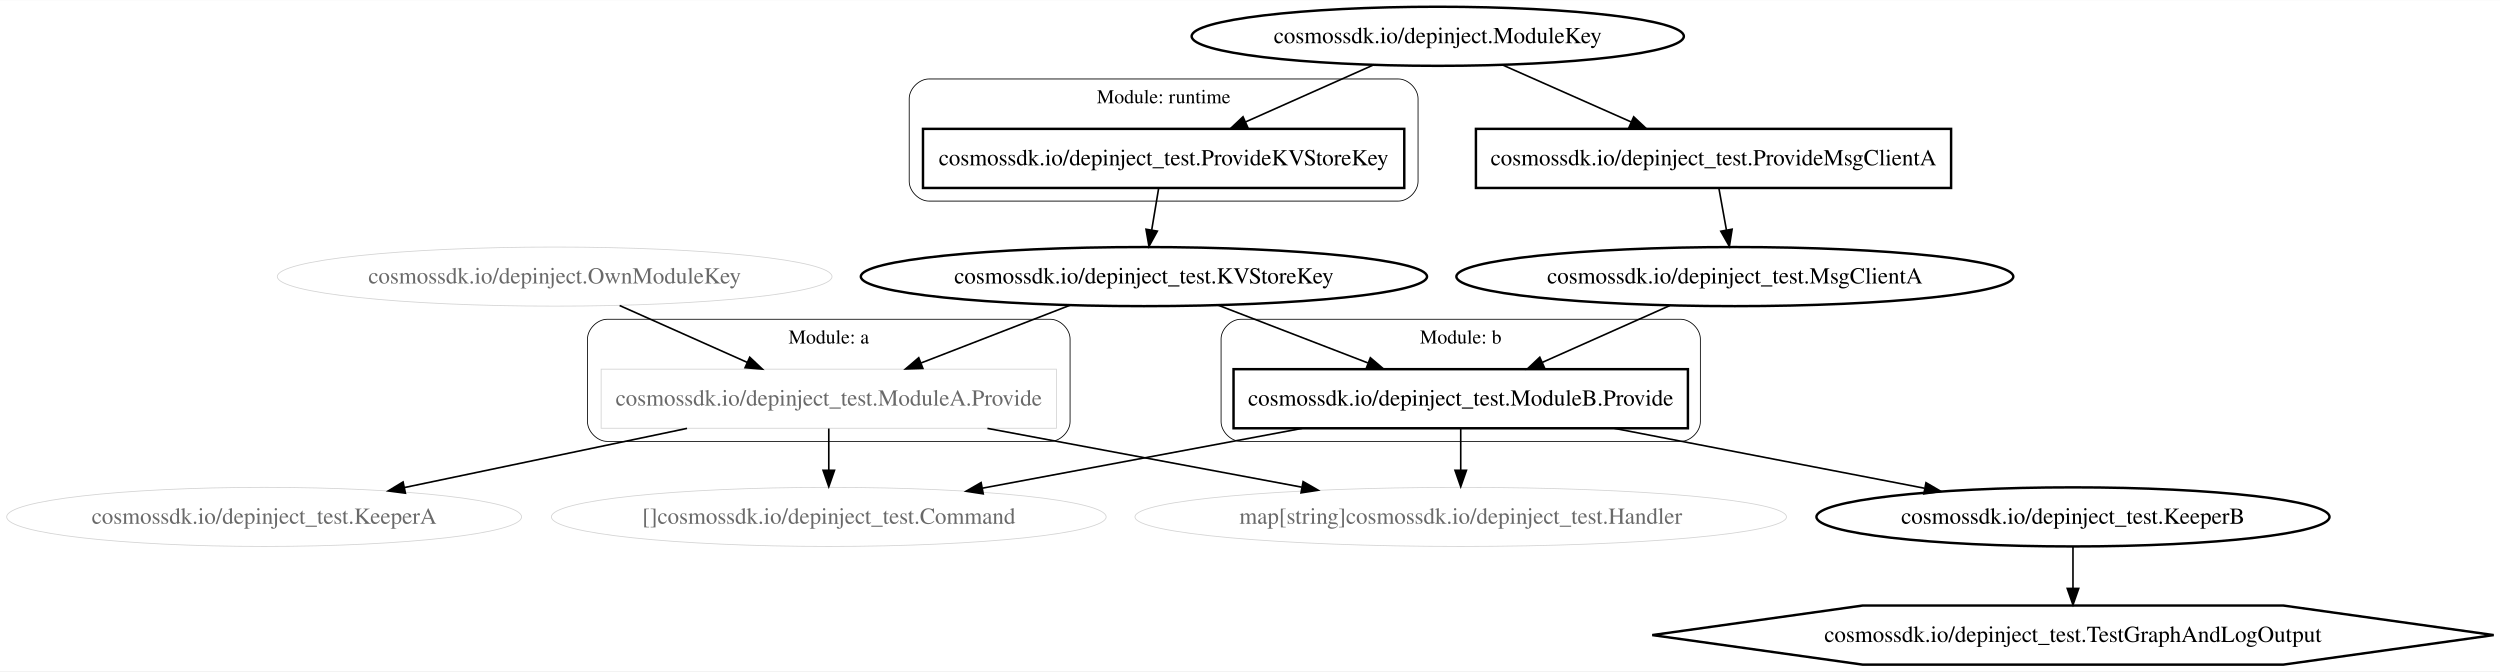
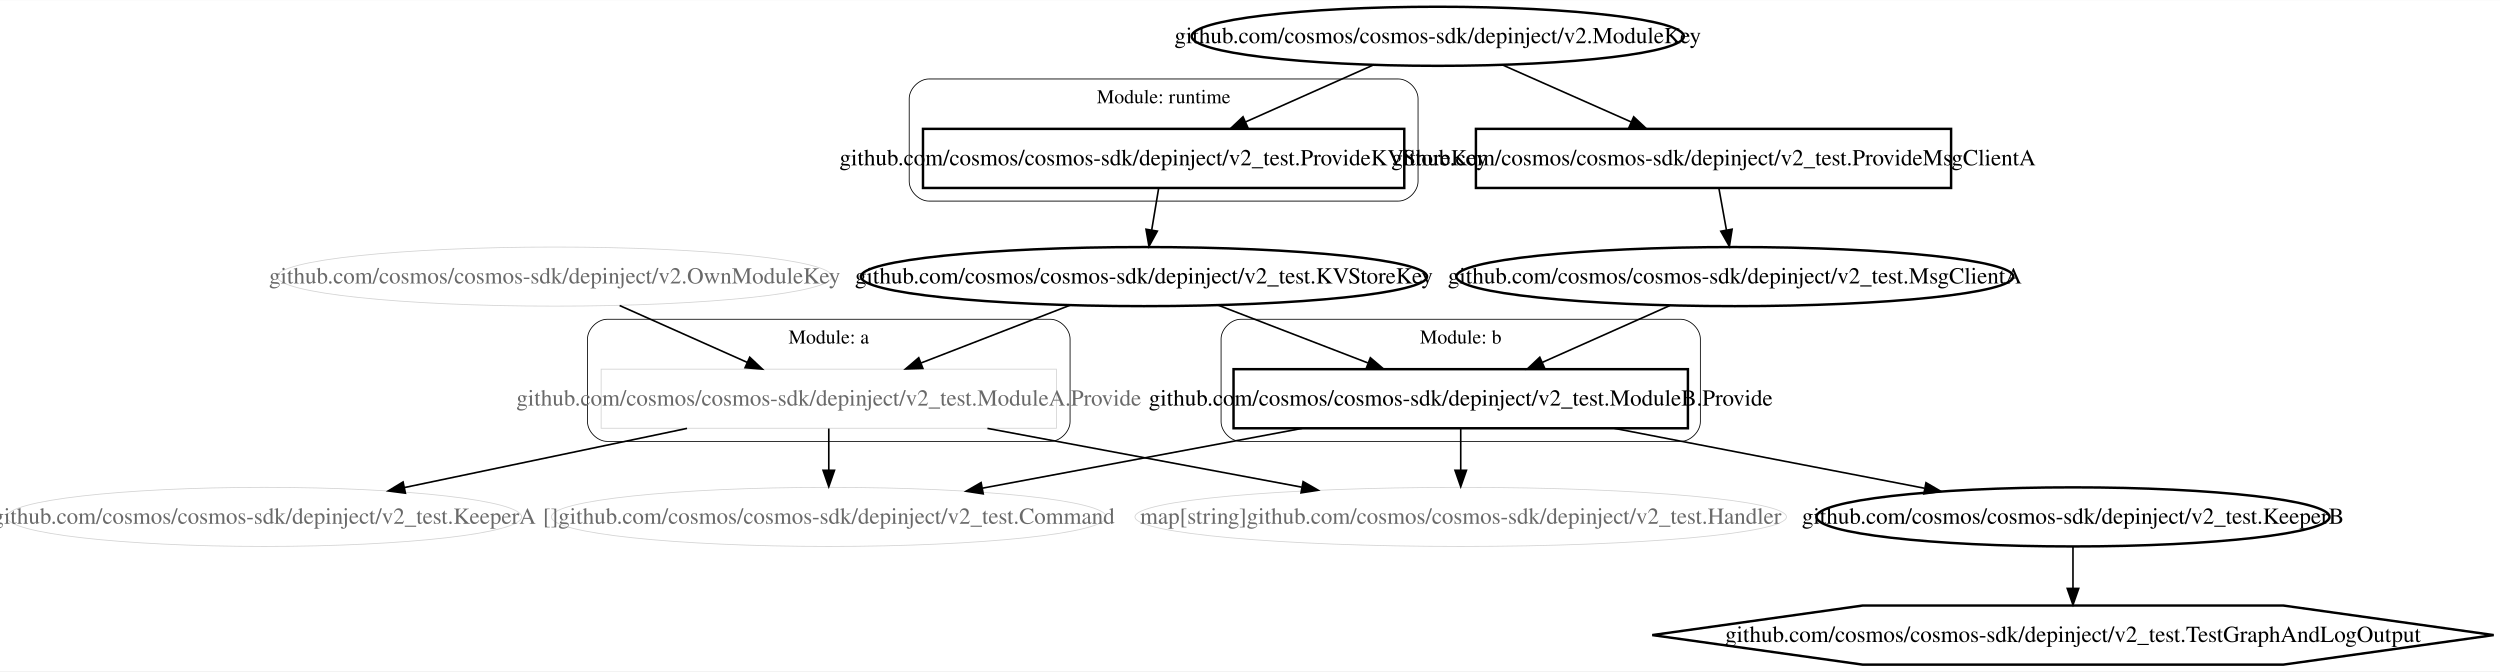
<svg xmlns="http://www.w3.org/2000/svg" width="1523pt" height="409pt" viewBox="0.00 0.00 1523.08 408.80">
  <g id="graph0" class="graph" transform="scale(1 1) rotate(0) translate(4 404.8)">
    <polygon fill="#ffffff" stroke="transparent" points="-4,4 -4,-404.8 1519.079,-404.8 1519.079,4 -4,4" />
    <g id="clust1" class="cluster">
      <path fill="none" stroke="#000000" stroke-width=".5" d="M365.921,-136C365.921,-136 635.921,-136 635.921,-136 641.921,-136 647.921,-142 647.921,-148 647.921,-148 647.921,-198.4 647.921,-198.4 647.921,-204.4 641.921,-210.4 635.921,-210.4 635.921,-210.4 365.921,-210.4 365.921,-210.4 359.921,-210.4 353.921,-204.4 353.921,-198.4 353.921,-198.4 353.921,-148 353.921,-148 353.921,-142 359.921,-136 365.921,-136" />
      <text text-anchor="middle" x="500.921" y="-195.6" font-family="Times,serif" font-size="12.00" fill="#000000">Module: a</text>
    </g>
    <g id="clust2" class="cluster">
      <path fill="none" stroke="#000000" stroke-width=".5" d="M751.921,-136C751.921,-136 1019.921,-136 1019.921,-136 1025.921,-136 1031.921,-142 1031.921,-148 1031.921,-148 1031.921,-198.4 1031.921,-198.4 1031.921,-204.4 1025.921,-210.4 1019.921,-210.4 1019.921,-210.4 751.921,-210.4 751.921,-210.4 745.921,-210.4 739.921,-204.4 739.921,-198.4 739.921,-198.4 739.921,-148 739.921,-148 739.921,-142 745.921,-136 751.921,-136" />
      <text text-anchor="middle" x="885.921" y="-195.6" font-family="Times,serif" font-size="12.00" fill="#000000">Module: b</text>
    </g>
    <g id="clust3" class="cluster">
      <path fill="none" stroke="#000000" stroke-width=".5" d="M561.921,-282.4C561.921,-282.4 847.921,-282.4 847.921,-282.4 853.921,-282.4 859.921,-288.4 859.921,-294.4 859.921,-294.4 859.921,-344.8 859.921,-344.8 859.921,-350.8 853.921,-356.8 847.921,-356.8 847.921,-356.8 561.921,-356.8 561.921,-356.8 555.921,-356.8 549.921,-350.8 549.921,-344.8 549.921,-344.8 549.921,-294.4 549.921,-294.4 549.921,-288.4 555.921,-282.4 561.921,-282.4" />
      <text text-anchor="middle" x="704.921" y="-342" font-family="Times,serif" font-size="12.00" fill="#000000">Module: runtime</text>
    </g>
    <g id="node1" class="node">
      <polygon fill="none" stroke="#d3d3d3" stroke-width=".5" points="639.602,-180 362.24,-180 362.24,-144 639.602,-144 639.602,-180" />
-       <text text-anchor="middle" x="500.921" y="-157.8" font-family="Times,serif" font-size="14.00" fill="#696969">cosmossdk.io/depinject_test.ModuleA.Provide</text>
+       <text text-anchor="middle" x="500.921" y="-157.8" font-family="Times,serif" font-size="14.00" fill="#696969">github.com/cosmos/cosmos-sdk/depinject/v2_test.ModuleA.Provide</text>
    </g>
    <g id="node4" class="node">
      <ellipse fill="none" stroke="#d3d3d3" stroke-width=".5" cx="500.921" cy="-90" rx="168.983" ry="18" />
-       <text text-anchor="middle" x="500.921" y="-85.8" font-family="Times,serif" font-size="14.00" fill="#696969">[]cosmossdk.io/depinject_test.Command</text>
+       <text text-anchor="middle" x="500.921" y="-85.8" font-family="Times,serif" font-size="14.00" fill="#696969">[]github.com/cosmos/cosmos-sdk/depinject/v2_test.Command</text>
    </g>
    <g id="edge9" class="edge">
      <path fill="none" stroke="#000000" d="M500.921,-143.831C500.921,-136.131 500.921,-126.974 500.921,-118.417" />
      <polygon fill="#000000" stroke="#000000" points="504.421,-118.413 500.921,-108.413 497.421,-118.413 504.421,-118.413" />
    </g>
    <g id="node8" class="node">
      <ellipse fill="none" stroke="#d3d3d3" stroke-width=".5" cx="156.921" cy="-90" rx="156.842" ry="18" />
-       <text text-anchor="middle" x="156.921" y="-85.8" font-family="Times,serif" font-size="14.00" fill="#696969">cosmossdk.io/depinject_test.KeeperA</text>
+       <text text-anchor="middle" x="156.921" y="-85.8" font-family="Times,serif" font-size="14.00" fill="#696969">github.com/cosmos/cosmos-sdk/depinject/v2_test.KeeperA</text>
    </g>
    <g id="edge7" class="edge">
      <path fill="none" stroke="#000000" d="M414.559,-143.924C361.927,-132.908 294.93,-118.886 242.45,-107.901" />
      <polygon fill="#000000" stroke="#000000" points="242.997,-104.44 232.492,-105.817 241.563,-111.292 242.997,-104.44" />
    </g>
    <g id="node13" class="node">
      <ellipse fill="none" stroke="#d3d3d3" stroke-width=".5" cx="885.921" cy="-90" rx="198.454" ry="18" />
-       <text text-anchor="middle" x="885.921" y="-85.8" font-family="Times,serif" font-size="14.00" fill="#696969">map[string]cosmossdk.io/depinject_test.Handler</text>
+       <text text-anchor="middle" x="885.921" y="-85.8" font-family="Times,serif" font-size="14.00" fill="#696969">map[string]github.com/cosmos/cosmos-sdk/depinject/v2_test.Handler</text>
    </g>
    <g id="edge8" class="edge">
      <path fill="none" stroke="#000000" d="M597.576,-143.924C656.112,-132.977 730.523,-119.061 789.091,-108.109" />
      <polygon fill="#000000" stroke="#000000" points="789.904,-111.517 799.09,-106.239 788.617,-104.636 789.904,-111.517" />
    </g>
    <g id="node2" class="node">
      <polygon fill="none" stroke="#000000" stroke-width="1.5" points="1024.332,-180 747.51,-180 747.51,-144 1024.332,-144 1024.332,-180" />
-       <text text-anchor="middle" x="885.921" y="-157.8" font-family="Times,serif" font-size="14.00" fill="#000000">cosmossdk.io/depinject_test.ModuleB.Provide</text>
+       <text text-anchor="middle" x="885.921" y="-157.8" font-family="Times,serif" font-size="14.00" fill="#000000">github.com/cosmos/cosmos-sdk/depinject/v2_test.ModuleB.Provide</text>
    </g>
    <g id="edge13" class="edge">
      <path fill="none" stroke="#000000" d="M789.266,-143.924C729.677,-132.78 653.638,-118.56 594.607,-107.52" />
      <polygon fill="#000000" stroke="#000000" points="595.012,-104.036 584.539,-105.638 593.725,-110.916 595.012,-104.036" />
    </g>
    <g id="node9" class="node">
      <ellipse fill="none" stroke="#000000" stroke-width="1.5" cx="1258.921" cy="-90" rx="156.28" ry="18" />
-       <text text-anchor="middle" x="1258.921" y="-85.8" font-family="Times,serif" font-size="14.00" fill="#000000">cosmossdk.io/depinject_test.KeeperB</text>
+       <text text-anchor="middle" x="1258.921" y="-85.8" font-family="Times,serif" font-size="14.00" fill="#000000">github.com/cosmos/cosmos-sdk/depinject/v2_test.KeeperB</text>
    </g>
    <g id="edge12" class="edge">
      <path fill="none" stroke="#000000" d="M979.563,-143.924C1037.379,-132.764 1111.18,-118.518 1168.406,-107.472" />
      <polygon fill="#000000" stroke="#000000" points="1169.372,-110.85 1178.527,-105.518 1168.045,-103.977 1169.372,-110.85" />
    </g>
    <g id="edge14" class="edge">
      <path fill="none" stroke="#000000" d="M885.921,-143.831C885.921,-136.131 885.921,-126.974 885.921,-118.417" />
      <polygon fill="#000000" stroke="#000000" points="889.421,-118.413 885.921,-108.413 882.421,-118.413 889.421,-118.413" />
    </g>
    <g id="node3" class="node">
      <polygon fill="none" stroke="#000000" stroke-width="1.5" points="851.529,-326.4 558.313,-326.4 558.313,-290.4 851.529,-290.4 851.529,-326.4" />
-       <text text-anchor="middle" x="704.921" y="-304.2" font-family="Times,serif" font-size="14.00" fill="#000000">cosmossdk.io/depinject_test.ProvideKVStoreKey</text>
+       <text text-anchor="middle" x="704.921" y="-304.2" font-family="Times,serif" font-size="14.00" fill="#000000">github.com/cosmos/cosmos-sdk/depinject/v2_test.ProvideKVStoreKey</text>
    </g>
    <g id="node7" class="node">
      <ellipse fill="none" stroke="#000000" stroke-width="1.5" cx="692.921" cy="-236.4" rx="172.472" ry="18" />
-       <text text-anchor="middle" x="692.921" y="-232.2" font-family="Times,serif" font-size="14.00" fill="#000000">cosmossdk.io/depinject_test.KVStoreKey</text>
+       <text text-anchor="middle" x="692.921" y="-232.2" font-family="Times,serif" font-size="14.00" fill="#000000">github.com/cosmos/cosmos-sdk/depinject/v2_test.KVStoreKey</text>
    </g>
    <g id="edge4" class="edge">
      <path fill="none" stroke="#000000" d="M701.893,-290.231C700.61,-282.531 699.083,-273.374 697.657,-264.817" />
      <polygon fill="#000000" stroke="#000000" points="701.086,-264.102 695.99,-254.813 694.182,-265.253 701.086,-264.102" />
    </g>
    <g id="node5" class="node">
      <ellipse fill="none" stroke="#000000" stroke-width="1.5" cx="871.921" cy="-382.8" rx="149.927" ry="18" />
-       <text text-anchor="middle" x="871.921" y="-378.6" font-family="Times,serif" font-size="14.00" fill="#000000">cosmossdk.io/depinject.ModuleKey</text>
+       <text text-anchor="middle" x="871.921" y="-378.6" font-family="Times,serif" font-size="14.00" fill="#000000">github.com/cosmos/cosmos-sdk/depinject/v2.ModuleKey</text>
    </g>
    <g id="edge3" class="edge">
      <path fill="none" stroke="#000000" d="M832.767,-365.356C809.515,-354.998 779.8,-341.759 754.87,-330.653" />
      <polygon fill="#000000" stroke="#000000" points="756.133,-327.384 745.574,-326.511 753.284,-333.778 756.133,-327.384" />
    </g>
    <g id="node11" class="node">
      <polygon fill="none" stroke="#000000" stroke-width="1.5" points="1184.665,-326.4 895.178,-326.4 895.178,-290.4 1184.665,-290.4 1184.665,-326.4" />
-       <text text-anchor="middle" x="1039.921" y="-304.2" font-family="Times,serif" font-size="14.00" fill="#000000">cosmossdk.io/depinject_test.ProvideMsgClientA</text>
+       <text text-anchor="middle" x="1039.921" y="-304.2" font-family="Times,serif" font-size="14.00" fill="#000000">github.com/cosmos/cosmos-sdk/depinject/v2_test.ProvideMsgClientA</text>
    </g>
    <g id="edge1" class="edge">
      <path fill="none" stroke="#000000" d="M911.31,-365.356C934.701,-354.998 964.594,-341.759 989.673,-330.653" />
      <polygon fill="#000000" stroke="#000000" points="991.299,-333.761 999.025,-326.511 988.464,-327.36 991.299,-333.761" />
    </g>
    <g id="node6" class="node">
      <ellipse fill="none" stroke="#d3d3d3" stroke-width=".5" cx="333.921" cy="-236.4" rx="168.969" ry="18" />
-       <text text-anchor="middle" x="333.921" y="-232.2" font-family="Times,serif" font-size="14.00" fill="#696969">cosmossdk.io/depinject.OwnModuleKey</text>
+       <text text-anchor="middle" x="333.921" y="-232.2" font-family="Times,serif" font-size="14.00" fill="#696969">github.com/cosmos/cosmos-sdk/depinject/v2.OwnModuleKey</text>
    </g>
    <g id="edge6" class="edge">
      <path fill="none" stroke="#000000" d="M373.498,-218.768C396.761,-208.404 426.383,-195.207 451.211,-184.146" />
      <polygon fill="#000000" stroke="#000000" points="452.758,-187.289 460.468,-180.022 449.909,-180.894 452.758,-187.289" />
    </g>
    <g id="edge5" class="edge">
      <path fill="none" stroke="#000000" d="M647.906,-218.957C620.819,-208.461 586.105,-195.009 557.214,-183.814" />
      <polygon fill="#000000" stroke="#000000" points="558.248,-180.461 547.659,-180.111 555.719,-186.988 558.248,-180.461" />
    </g>
    <g id="edge10" class="edge">
      <path fill="none" stroke="#000000" d="M738.171,-218.957C765.398,-208.461 800.294,-195.009 829.335,-183.814" />
      <polygon fill="#000000" stroke="#000000" points="830.868,-186.974 838.939,-180.111 828.35,-180.442 830.868,-186.974" />
    </g>
    <g id="node12" class="node">
      <polygon fill="none" stroke="#000000" stroke-width="1.5" points="1515.236,-18 1387.079,-36 1130.764,-36 1002.606,-18 1130.764,0 1387.079,0 1515.236,-18" />
-       <text text-anchor="middle" x="1258.921" y="-13.8" font-family="Times,serif" font-size="14.00" fill="#000000">cosmossdk.io/depinject_test.TestGraphAndLogOutput</text>
+       <text text-anchor="middle" x="1258.921" y="-13.8" font-family="Times,serif" font-size="14.00" fill="#000000">github.com/cosmos/cosmos-sdk/depinject/v2_test.TestGraphAndLogOutput</text>
    </g>
    <g id="edge15" class="edge">
      <path fill="none" stroke="#000000" d="M1258.921,-71.831C1258.921,-64.131 1258.921,-54.974 1258.921,-46.417" />
      <polygon fill="#000000" stroke="#000000" points="1262.421,-46.413 1258.921,-36.413 1255.421,-46.413 1262.421,-46.413" />
    </g>
    <g id="node10" class="node">
      <ellipse fill="none" stroke="#000000" stroke-width="1.5" cx="1052.921" cy="-236.4" rx="169.642" ry="18" />
-       <text text-anchor="middle" x="1052.921" y="-232.2" font-family="Times,serif" font-size="14.00" fill="#000000">cosmossdk.io/depinject_test.MsgClientA</text>
+       <text text-anchor="middle" x="1052.921" y="-232.2" font-family="Times,serif" font-size="14.00" fill="#000000">github.com/cosmos/cosmos-sdk/depinject/v2_test.MsgClientA</text>
    </g>
    <g id="edge11" class="edge">
      <path fill="none" stroke="#000000" d="M1013.344,-218.768C990.081,-208.404 960.459,-195.207 935.631,-184.146" />
      <polygon fill="#000000" stroke="#000000" points="936.933,-180.894 926.374,-180.022 934.084,-187.289 936.933,-180.894" />
    </g>
    <g id="edge2" class="edge">
      <path fill="none" stroke="#000000" d="M1043.201,-290.231C1044.592,-282.531 1046.245,-273.374 1047.79,-264.817" />
      <polygon fill="#000000" stroke="#000000" points="1051.264,-265.276 1049.597,-254.813 1044.375,-264.032 1051.264,-265.276" />
    </g>
  </g>
</svg>
